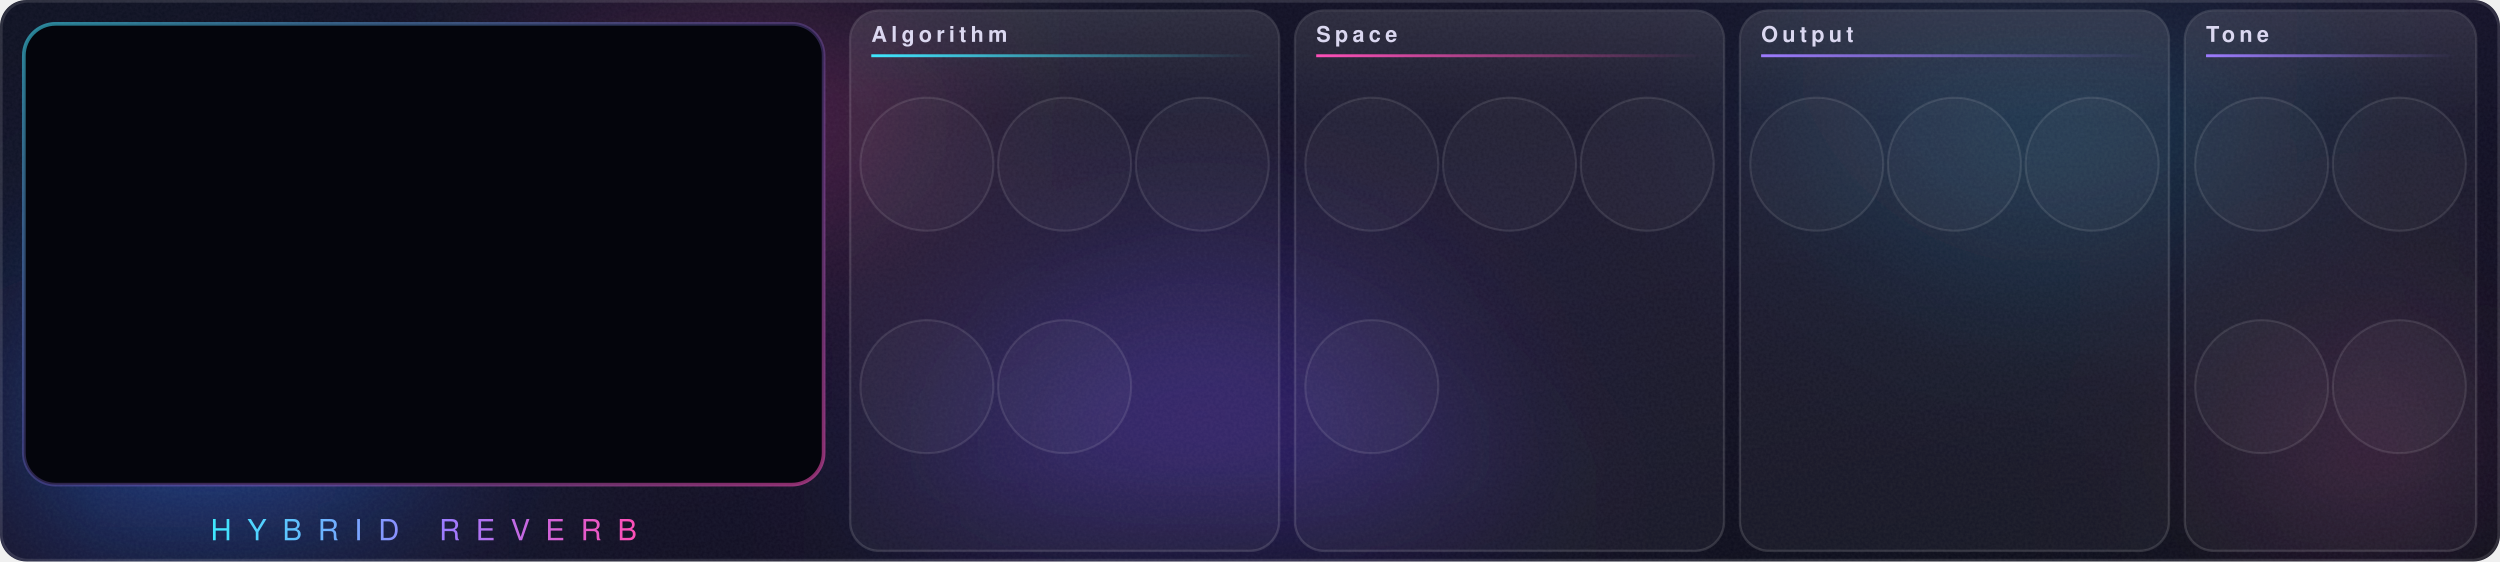
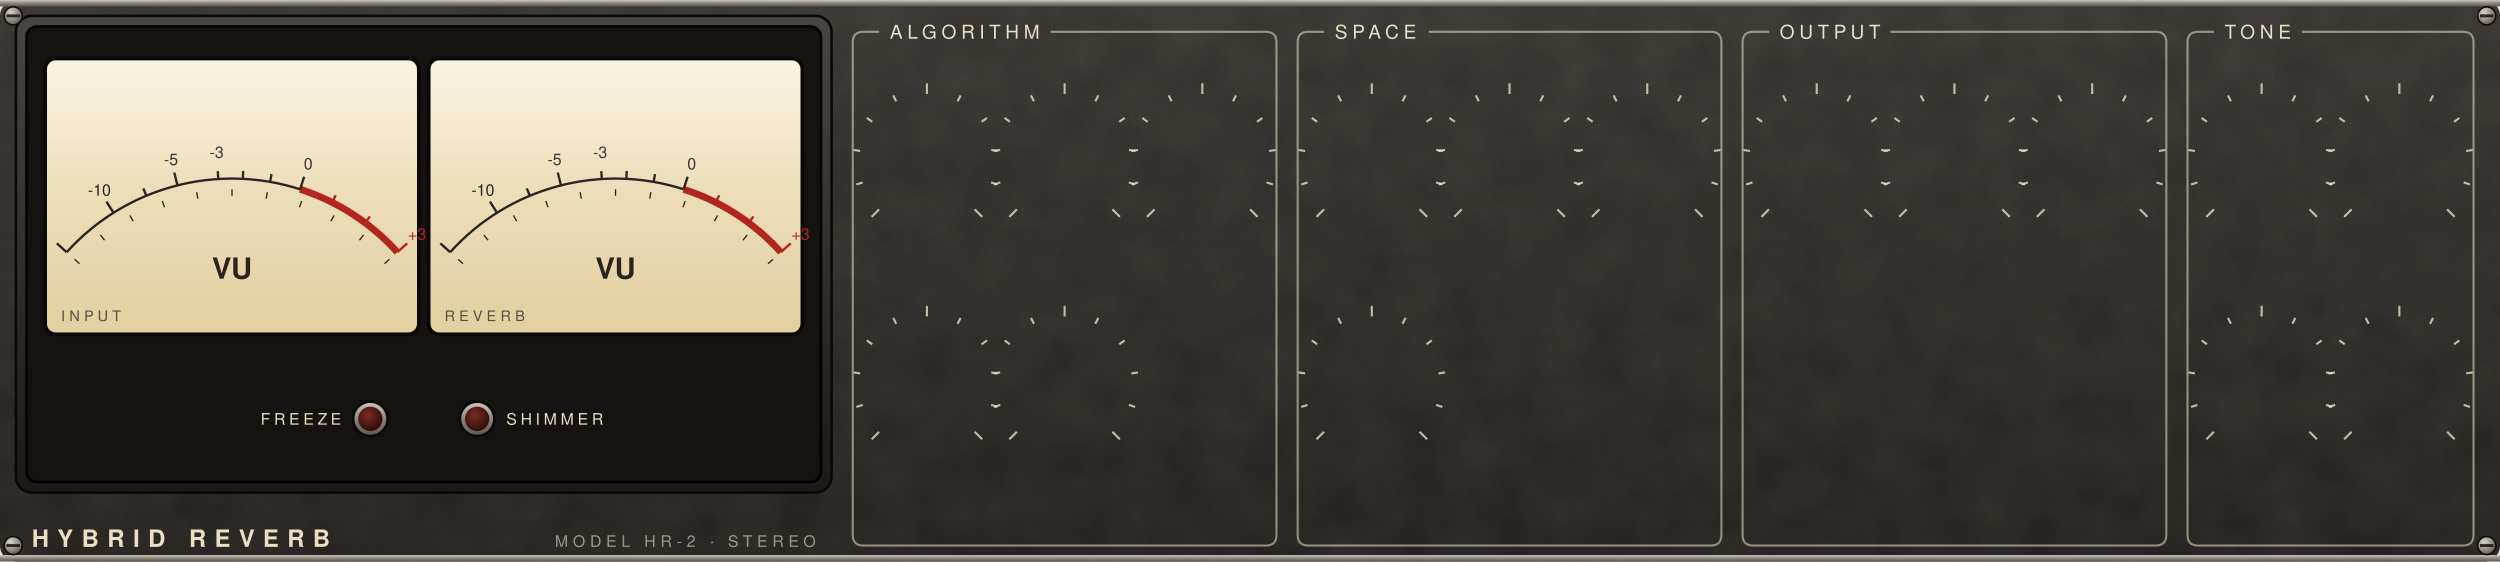
<svg xmlns="http://www.w3.org/2000/svg" width="1888" height="424" viewBox="0 0 944 212">
  <defs>
-     <linearGradient id="bg" x1="0" y1="0" x2="1" y2="1">
-       <stop offset="0" stop-color="#0d1022" />
-       <stop offset=".5" stop-color="#120f26" />
-       <stop offset="1" stop-color="#0a0c18" />
-     </linearGradient>
-     <filter id="blur" x="-50%" y="-50%" width="200%" height="200%">
-       <feGaussianBlur stdDeviation="38" />
+     <linearGradient id="enamel" x1="0" y1="0" x2="0" y2="1">
+       <stop offset="0" stop-color="#3a3632" />
+       <stop offset="1" stop-color="#25221f" />
+     </linearGradient>
+     <filter id="hammer" x="0" y="0" width="100%" height="100%">
+       <feTurbulence type="fractalNoise" baseFrequency=".055" numOctaves="3" seed="11" />
+       <feColorMatrix values="0 0 0 0 1  0 0 0 0 .95  0 0 0 0 .85  0 0 0 .07 0" />
    </filter>
-     <filter id="grain" x="0" y="0" width="100%" height="100%">
-       <feTurbulence type="fractalNoise" baseFrequency=".9" numOctaves="2" seed="3" />
-       <feColorMatrix values="0 0 0 0 1  0 0 0 0 1  0 0 0 0 1  0 0 0 .05 0" />
+     <filter id="fine" x="0" y="0" width="100%" height="100%">
+       <feTurbulence type="fractalNoise" baseFrequency="1.2" numOctaves="1" seed="4" />
+       <feColorMatrix values="0 0 0 0 0  0 0 0 0 0  0 0 0 0 0  0 0 0 .12 0" />
    </filter>
-     <linearGradient id="sheen" x1="0" y1="0" x2="0" y2="1">
-       <stop offset="0" stop-color="#ffffff" stop-opacity=".07" />
+     <linearGradient id="bridge" x1="0" y1="0" x2="0" y2="1">
+       <stop offset="0" stop-color="#4a4540" />
+       <stop offset="1" stop-color="#1c1917" />
+     </linearGradient>
+     <linearGradient id="face" x1="0" y1="0" x2="0" y2="1">
+       <stop offset="0" stop-color="#f6ecd2" />
+       <stop offset="1" stop-color="#e2cf9f" />
+     </linearGradient>
+     <linearGradient id="glass" x1="0" y1="0" x2="0" y2="1">
+       <stop offset="0" stop-color="#ffffff" stop-opacity=".35" />
      <stop offset="1" stop-color="#ffffff" stop-opacity="0" />
    </linearGradient>
-     <linearGradient id="cyanline" x1="0" y1="0" x2="1" y2="0">
-       <stop offset="0" stop-color="#3fe8ff" />
-       <stop offset="1" stop-color="#3fe8ff" stop-opacity="0" />
-     </linearGradient>
-     <linearGradient id="magline" x1="0" y1="0" x2="1" y2="0">
-       <stop offset="0" stop-color="#ff4fb8" />
-       <stop offset="1" stop-color="#ff4fb8" stop-opacity="0" />
-     </linearGradient>
-     <linearGradient id="mixline" x1="0" y1="0" x2="1" y2="0">
-       <stop offset="0" stop-color="#9d7bff" />
-       <stop offset="1" stop-color="#9d7bff" stop-opacity="0" />
-     </linearGradient>
-     <linearGradient id="logo" x1="0" y1="0" x2="1" y2="0">
-       <stop offset="0" stop-color="#3fe8ff" />
-       <stop offset=".55" stop-color="#9d7bff" />
-       <stop offset="1" stop-color="#ff4fb8" />
-     </linearGradient>
-     <linearGradient id="frame" x1="0" y1="0" x2="1" y2="1">
-       <stop offset="0" stop-color="#3fe8ff" stop-opacity=".55" />
-       <stop offset=".5" stop-color="#9d7bff" stop-opacity=".25" />
-       <stop offset="1" stop-color="#ff4fb8" stop-opacity=".55" />
-     </linearGradient>
-     <clipPath id="round">
-       <rect width="944" height="212" rx="10" />
-     </clipPath>
+     <radialGradient id="screw" cx=".35" cy=".3" r=".85">
+       <stop offset="0" stop-color="#d9d2c8" />
+       <stop offset=".6" stop-color="#8a8178" />
+       <stop offset="1" stop-color="#4a433d" />
+     </radialGradient>
+     <radialGradient id="jewel" cx=".4" cy=".35" r=".7">
+       <stop offset="0" stop-color="#7a2a22" />
+       <stop offset="1" stop-color="#2a0c09" />
+     </radialGradient>
+     <linearGradient id="trim" x1="0" y1="0" x2="0" y2="1">
+       <stop offset="0" stop-color="#cfc8be" />
+       <stop offset=".5" stop-color="#8d867d" />
+       <stop offset="1" stop-color="#5c5650" />
+     </linearGradient>
  </defs>
-   <g clip-path="url(#round)">
-     <rect width="944" height="212" fill="url(#bg)" />
-     <g filter="url(#blur)" opacity=".85">
-       <circle cx="71.2" cy="190.8" r="90" fill="#2a7bff" fill-opacity=".55" />
-       <circle cx="278.4" cy="10.6" r="80" fill="#ff3fa6" fill-opacity=".35" />
-       <circle cx="453.12" cy="212.0" r="110" fill="#6c3cff" fill-opacity=".40" />
-       <circle cx="774.08" cy="0.0" r="100" fill="#1fd6ff" fill-opacity=".22" />
-       <circle cx="915.68" cy="201.4" r="70" fill="#ff4fb8" fill-opacity=".28" />
-     </g>
-     <rect width="944" height="212" filter="url(#grain)" />
-   </g>
-   <rect x=".5" y=".5" width="943" height="211" rx="10" fill="none" stroke="#ffffff" stroke-opacity=".12" />
-   <rect x="9" y="9" width="302" height="174" rx="12" fill="#04050c" stroke="url(#frame)" stroke-width="1.4" />
-   <text x="160.0" y="204" text-anchor="middle" font-family="Avenir Next, Helvetica Neue, Helvetica, Arial" font-size="11" font-weight="300" letter-spacing="6" fill="url(#logo)">HYBRID REVERB</text>
-   <g>
-     <rect x="321" y="4" width="162" height="204" rx="11" fill="#ffffff" fill-opacity=".045" stroke="#ffffff" stroke-opacity=".13" stroke-width=".9" />
-     <rect x="321.5" y="4.5" width="161" height="40" rx="10.5" fill="url(#sheen)" />
-     <rect x="329" y="20.5" width="146" height="1.1" fill="url(#cyanline)" />
-     <text x="329" y="15.8" font-family="Avenir Next, Helvetica Neue, Helvetica, Arial" font-size="8.2" font-weight="600" letter-spacing="1.6" fill="#e9e6ff" fill-opacity=".92">Algorithm</text>
-   </g>
-   <g>
-     <rect x="489" y="4" width="162" height="204" rx="11" fill="#ffffff" fill-opacity=".045" stroke="#ffffff" stroke-opacity=".13" stroke-width=".9" />
-     <rect x="489.5" y="4.5" width="161" height="40" rx="10.5" fill="url(#sheen)" />
-     <rect x="497" y="20.5" width="146" height="1.1" fill="url(#magline)" />
-     <text x="497" y="15.8" font-family="Avenir Next, Helvetica Neue, Helvetica, Arial" font-size="8.2" font-weight="600" letter-spacing="1.6" fill="#e9e6ff" fill-opacity=".92">Space</text>
-   </g>
-   <g>
-     <rect x="657" y="4" width="162" height="204" rx="11" fill="#ffffff" fill-opacity=".045" stroke="#ffffff" stroke-opacity=".13" stroke-width=".9" />
-     <rect x="657.5" y="4.5" width="161" height="40" rx="10.5" fill="url(#sheen)" />
-     <rect x="665" y="20.5" width="146" height="1.1" fill="url(#mixline)" />
-     <text x="665" y="15.8" font-family="Avenir Next, Helvetica Neue, Helvetica, Arial" font-size="8.2" font-weight="600" letter-spacing="1.6" fill="#e9e6ff" fill-opacity=".92">Output</text>
-   </g>
-   <g>
-     <rect x="825" y="4" width="110" height="204" rx="11" fill="#ffffff" fill-opacity=".045" stroke="#ffffff" stroke-opacity=".13" stroke-width=".9" />
-     <rect x="825.5" y="4.5" width="109" height="40" rx="10.5" fill="url(#sheen)" />
-     <rect x="833" y="20.5" width="94" height="1.1" fill="url(#mixline)" />
-     <text x="833" y="15.8" font-family="Avenir Next, Helvetica Neue, Helvetica, Arial" font-size="8.2" font-weight="600" letter-spacing="1.6" fill="#e9e6ff" fill-opacity=".92">Tone</text>
-   </g>
-   <circle cx="350.0" cy="62.0" r="25.1" fill="#ffffff" fill-opacity=".035" stroke="#ffffff" stroke-opacity=".10" stroke-width=".8" />
-   <circle cx="402.0" cy="62.0" r="25.1" fill="#ffffff" fill-opacity=".035" stroke="#ffffff" stroke-opacity=".10" stroke-width=".8" />
-   <circle cx="454.0" cy="62.0" r="25.1" fill="#ffffff" fill-opacity=".035" stroke="#ffffff" stroke-opacity=".10" stroke-width=".8" />
-   <circle cx="350.0" cy="146.0" r="25.1" fill="#ffffff" fill-opacity=".035" stroke="#ffffff" stroke-opacity=".10" stroke-width=".8" />
-   <circle cx="402.0" cy="146.0" r="25.1" fill="#ffffff" fill-opacity=".035" stroke="#ffffff" stroke-opacity=".10" stroke-width=".8" />
-   <circle cx="518.0" cy="62.0" r="25.1" fill="#ffffff" fill-opacity=".035" stroke="#ffffff" stroke-opacity=".10" stroke-width=".8" />
-   <circle cx="570.0" cy="62.0" r="25.1" fill="#ffffff" fill-opacity=".035" stroke="#ffffff" stroke-opacity=".10" stroke-width=".8" />
-   <circle cx="622.0" cy="62.0" r="25.1" fill="#ffffff" fill-opacity=".035" stroke="#ffffff" stroke-opacity=".10" stroke-width=".8" />
-   <circle cx="518.0" cy="146.0" r="25.1" fill="#ffffff" fill-opacity=".035" stroke="#ffffff" stroke-opacity=".10" stroke-width=".8" />
-   <circle cx="686.0" cy="62.0" r="25.1" fill="#ffffff" fill-opacity=".035" stroke="#ffffff" stroke-opacity=".10" stroke-width=".8" />
-   <circle cx="738.0" cy="62.0" r="25.1" fill="#ffffff" fill-opacity=".035" stroke="#ffffff" stroke-opacity=".10" stroke-width=".8" />
-   <circle cx="790.0" cy="62.0" r="25.1" fill="#ffffff" fill-opacity=".035" stroke="#ffffff" stroke-opacity=".10" stroke-width=".8" />
-   <circle cx="854.0" cy="62.0" r="25.1" fill="#ffffff" fill-opacity=".035" stroke="#ffffff" stroke-opacity=".10" stroke-width=".8" />
-   <circle cx="906.0" cy="62.0" r="25.1" fill="#ffffff" fill-opacity=".035" stroke="#ffffff" stroke-opacity=".10" stroke-width=".8" />
-   <circle cx="854.0" cy="146.0" r="25.1" fill="#ffffff" fill-opacity=".035" stroke="#ffffff" stroke-opacity=".10" stroke-width=".8" />
-   <circle cx="906.0" cy="146.0" r="25.1" fill="#ffffff" fill-opacity=".035" stroke="#ffffff" stroke-opacity=".10" stroke-width=".8" />
+   <rect width="944" height="212" rx="6" fill="url(#enamel)" />
+   <rect width="944" height="212" rx="6" filter="url(#hammer)" />
+   <rect width="944" height="212" rx="6" filter="url(#fine)" />
+   <rect x="0" y="0" width="944" height="2.4" fill="url(#trim)" />
+   <rect x="0" y="209.6" width="944" height="2.4" fill="url(#trim)" />
+   <rect x="6" y="6" width="308" height="180" rx="6" fill="url(#bridge)" stroke="#0b0908" />
+   <rect x="10" y="10" width="300" height="172" rx="4" fill="#15120f" stroke="#000" />
+   <rect x="17.04" y="22.08" width="141.12" height="104.16" rx="4" fill="url(#face)" stroke="#0b0908" stroke-width="1.4" />
+   <path d="M25.18 95.23 A84.00 84.00 0 0 1 113.32 71.47" fill="none" stroke="#2a2420" stroke-width="0.9" />
+   <path d="M113.32 71.47 A84.00 84.00 0 0 1 150.02 95.23" fill="none" stroke="#b3261e" stroke-width="2.6" />
+   <line x1="25.18" y1="95.23" x2="21.46" y2="91.89" stroke="#2a2420" stroke-width=".9" />
+   <line x1="42.86" y1="80.35" x2="40.19" y2="76.12" stroke="#2a2420" stroke-width=".9" />
+   <text x="37.53" y="73.88" text-anchor="middle" font-family="Futura, Avenir Next, Helvetica" font-size="6" fill="#2a2420">-10</text>
+   <line x1="55.26" y1="73.91" x2="54.11" y2="71.15" stroke="#2a2420" stroke-width=".9" />
+   <line x1="67.02" y1="70.00" x2="65.79" y2="65.15" stroke="#2a2420" stroke-width=".9" />
+   <text x="64.57" y="62.31" text-anchor="middle" font-family="Futura, Avenir Next, Helvetica" font-size="6" fill="#2a2420">-5</text>
+   <line x1="82.42" y1="67.60" x2="82.24" y2="64.61" stroke="#2a2420" stroke-width=".9" />
+   <text x="81.81" y="59.62" text-anchor="middle" font-family="Futura, Avenir Next, Helvetica" font-size="6" fill="#2a2420">-3</text>
+   <line x1="91.68" y1="67.54" x2="91.83" y2="64.54" stroke="#2a2420" stroke-width=".9" />
+   <line x1="102.00" y1="68.68" x2="102.52" y2="65.73" stroke="#2a2420" stroke-width=".9" />
+   <line x1="113.32" y1="71.47" x2="114.85" y2="66.71" stroke="#2a2420" stroke-width=".9" />
+   <text x="116.38" y="63.95" text-anchor="middle" font-family="Futura, Avenir Next, Helvetica" font-size="6" fill="#2a2420">0</text>
+   <line x1="125.41" y1="76.43" x2="126.76" y2="73.75" stroke="#b3261e" stroke-width=".9" />
+   <line x1="137.88" y1="84.15" x2="139.67" y2="81.74" stroke="#b3261e" stroke-width=".9" />
+   <line x1="150.02" y1="95.23" x2="153.74" y2="91.89" stroke="#b3261e" stroke-width=".9" />
+   <text x="157.46" y="90.54" text-anchor="middle" font-family="Futura, Avenir Next, Helvetica" font-size="6" fill="#b3261e">+3</text>
+   <line x1="28.15" y1="97.91" x2="30.01" y2="99.58" stroke="#2a2420" stroke-width=".5" />
+   <line x1="37.91" y1="88.74" x2="39.46" y2="90.70" stroke="#2a2420" stroke-width=".5" />
+   <line x1="49.06" y1="81.34" x2="50.26" y2="83.53" stroke="#2a2420" stroke-width=".5" />
+   <line x1="61.29" y1="75.89" x2="62.11" y2="78.25" stroke="#2a2420" stroke-width=".5" />
+   <line x1="74.26" y1="72.56" x2="74.68" y2="75.03" stroke="#2a2420" stroke-width=".5" />
+   <line x1="87.60" y1="71.44" x2="87.60" y2="73.94" stroke="#2a2420" stroke-width=".5" />
+   <line x1="100.94" y1="72.56" x2="100.52" y2="75.03" stroke="#2a2420" stroke-width=".5" />
+   <line x1="113.91" y1="75.89" x2="113.09" y2="78.25" stroke="#2a2420" stroke-width=".5" />
+   <line x1="126.14" y1="81.34" x2="124.94" y2="83.53" stroke="#2a2420" stroke-width=".5" />
+   <line x1="137.29" y1="88.74" x2="135.74" y2="90.70" stroke="#2a2420" stroke-width=".5" />
+   <line x1="147.05" y1="97.91" x2="145.19" y2="99.58" stroke="#2a2420" stroke-width=".5" />
+   <text x="87.60" y="105.24" text-anchor="middle" font-family="Futura, Avenir Next, Helvetica" font-size="11" font-weight="bold" fill="#2a2420">VU</text>
+   <text x="23.04" y="121.24" font-family="Futura, Avenir Next, Helvetica" font-size="5.5" letter-spacing="1.6" fill="#2a2420" fill-opacity=".75">INPUT</text>
+   <rect x="18.04" y="23.08" width="139.12" height="46.872" rx="3" fill="url(#glass)" />
+   <rect x="161.856" y="22.08" width="141.12" height="104.16" rx="4" fill="url(#face)" stroke="#0b0908" stroke-width="1.4" />
+   <path d="M169.99 95.23 A84.00 84.00 0 0 1 258.13 71.47" fill="none" stroke="#2a2420" stroke-width="0.9" />
+   <path d="M258.13 71.47 A84.00 84.00 0 0 1 294.84 95.23" fill="none" stroke="#b3261e" stroke-width="2.6" />
+   <line x1="169.99" y1="95.23" x2="166.28" y2="91.89" stroke="#2a2420" stroke-width=".9" />
+   <line x1="187.67" y1="80.35" x2="185.01" y2="76.12" stroke="#2a2420" stroke-width=".9" />
+   <text x="182.35" y="73.88" text-anchor="middle" font-family="Futura, Avenir Next, Helvetica" font-size="6" fill="#2a2420">-10</text>
+   <line x1="200.08" y1="73.91" x2="198.92" y2="71.15" stroke="#2a2420" stroke-width=".9" />
+   <line x1="211.83" y1="70.00" x2="210.61" y2="65.15" stroke="#2a2420" stroke-width=".9" />
+   <text x="209.38" y="62.31" text-anchor="middle" font-family="Futura, Avenir Next, Helvetica" font-size="6" fill="#2a2420">-5</text>
+   <line x1="227.24" y1="67.60" x2="227.05" y2="64.61" stroke="#2a2420" stroke-width=".9" />
+   <text x="226.62" y="59.62" text-anchor="middle" font-family="Futura, Avenir Next, Helvetica" font-size="6" fill="#2a2420">-3</text>
+   <line x1="236.50" y1="67.54" x2="236.64" y2="64.54" stroke="#2a2420" stroke-width=".9" />
+   <line x1="246.82" y1="68.68" x2="247.33" y2="65.73" stroke="#2a2420" stroke-width=".9" />
+   <line x1="258.13" y1="71.47" x2="259.66" y2="66.71" stroke="#2a2420" stroke-width=".9" />
+   <text x="261.19" y="63.95" text-anchor="middle" font-family="Futura, Avenir Next, Helvetica" font-size="6" fill="#2a2420">0</text>
+   <line x1="270.23" y1="76.43" x2="271.58" y2="73.75" stroke="#b3261e" stroke-width=".9" />
+   <line x1="282.69" y1="84.15" x2="284.49" y2="81.74" stroke="#b3261e" stroke-width=".9" />
+   <line x1="294.84" y1="95.23" x2="298.56" y2="91.89" stroke="#b3261e" stroke-width=".9" />
+   <text x="302.27" y="90.54" text-anchor="middle" font-family="Futura, Avenir Next, Helvetica" font-size="6" fill="#b3261e">+3</text>
+   <line x1="172.96" y1="97.91" x2="174.82" y2="99.58" stroke="#2a2420" stroke-width=".5" />
+   <line x1="182.72" y1="88.74" x2="184.28" y2="90.70" stroke="#2a2420" stroke-width=".5" />
+   <line x1="193.88" y1="81.34" x2="195.08" y2="83.53" stroke="#2a2420" stroke-width=".5" />
+   <line x1="206.11" y1="75.89" x2="206.93" y2="78.25" stroke="#2a2420" stroke-width=".5" />
+   <line x1="219.07" y1="72.56" x2="219.49" y2="75.03" stroke="#2a2420" stroke-width=".5" />
+   <line x1="232.42" y1="71.44" x2="232.42" y2="73.94" stroke="#2a2420" stroke-width=".5" />
+   <line x1="245.76" y1="72.56" x2="245.34" y2="75.03" stroke="#2a2420" stroke-width=".5" />
+   <line x1="258.73" y1="75.89" x2="257.90" y2="78.25" stroke="#2a2420" stroke-width=".5" />
+   <line x1="270.96" y1="81.34" x2="269.75" y2="83.53" stroke="#2a2420" stroke-width=".5" />
+   <line x1="282.11" y1="88.74" x2="280.55" y2="90.70" stroke="#2a2420" stroke-width=".5" />
+   <line x1="291.87" y1="97.91" x2="290.01" y2="99.58" stroke="#2a2420" stroke-width=".5" />
+   <text x="232.42" y="105.24" text-anchor="middle" font-family="Futura, Avenir Next, Helvetica" font-size="11" font-weight="bold" fill="#2a2420">VU</text>
+   <text x="167.856" y="121.24" font-family="Futura, Avenir Next, Helvetica" font-size="5.5" letter-spacing="1.6" fill="#2a2420" fill-opacity=".75">REVERB</text>
+   <rect x="162.856" y="23.08" width="139.12" height="46.872" rx="3" fill="url(#glass)" />
+   <circle cx="139.84" cy="158.16" r="6.5" fill="url(#trim)" stroke="#0b0908" />
+   <circle cx="139.84" cy="158.16" r="4.6" fill="url(#jewel)" />
+   <text x="128.84" y="160.36" text-anchor="end" font-family="Futura, Avenir Next, Helvetica" font-size="6" letter-spacing="1.4" fill="#eadfc4">FREEZE</text>
+   <circle cx="180.16" cy="158.16" r="6.5" fill="url(#trim)" stroke="#0b0908" />
+   <circle cx="180.16" cy="158.16" r="4.6" fill="url(#jewel)" />
+   <text x="191.16" y="160.36" text-anchor="start" font-family="Futura, Avenir Next, Helvetica" font-size="6" letter-spacing="1.4" fill="#eadfc4">SHIMMER</text>
+   <text x="12" y="206.5" font-family="Futura, Avenir Next, Helvetica" font-size="9" font-weight="bold" letter-spacing="3.2" fill="#eadfc4">HYBRID REVERB</text>
+   <text x="308" y="206.5" text-anchor="end" font-family="Futura, Avenir Next, Helvetica" font-size="6" letter-spacing="1.8" fill="#eadfc4" fill-opacity=".6">MODEL HR-2 · STEREO</text>
+   <path d="M332 12 L326 12 Q322 12 322 16 L322 202 Q322 206 326 206 L478 206 Q482 206 482 202 L482 16 Q482 12 478 12 L396.7 12" fill="none" stroke="#eadfc4" stroke-opacity=".55" stroke-width=".8" />
+   <text x="336" y="14.6" font-family="Futura, Avenir Next, Helvetica" font-size="7.2" letter-spacing="1.8" fill="#eadfc4">ALGORITHM</text>
+   <path d="M500 12 L494 12 Q490 12 490 16 L490 202 Q490 206 494 206 L646 206 Q650 206 650 202 L650 16 Q650 12 646 12 L539.5 12" fill="none" stroke="#eadfc4" stroke-opacity=".55" stroke-width=".8" />
+   <text x="504" y="14.6" font-family="Futura, Avenir Next, Helvetica" font-size="7.2" letter-spacing="1.8" fill="#eadfc4">SPACE</text>
+   <path d="M668 12 L662 12 Q658 12 658 16 L658 202 Q658 206 662 206 L814 206 Q818 206 818 202 L818 16 Q818 12 814 12 L713.8 12" fill="none" stroke="#eadfc4" stroke-opacity=".55" stroke-width=".8" />
+   <text x="672" y="14.6" font-family="Futura, Avenir Next, Helvetica" font-size="7.2" letter-spacing="1.8" fill="#eadfc4">OUTPUT</text>
+   <path d="M836 12 L830 12 Q826 12 826 16 L826 202 Q826 206 830 206 L930 206 Q934 206 934 202 L934 16 Q934 12 930 12 L869.2 12" fill="none" stroke="#eadfc4" stroke-opacity=".55" stroke-width=".8" />
+   <text x="840" y="14.6" font-family="Futura, Avenir Next, Helvetica" font-size="7.2" letter-spacing="1.8" fill="#eadfc4">TONE</text>
+   <line x1="331.95" y1="79.05" x2="329.13" y2="81.87" stroke="#eadfc4" stroke-opacity=".8" stroke-width=".8" />
+   <line x1="325.73" y1="68.89" x2="323.35" y2="69.66" stroke="#eadfc4" stroke-opacity=".8" stroke-width=".8" />
+   <line x1="324.79" y1="57.01" x2="322.32" y2="56.62" stroke="#eadfc4" stroke-opacity=".8" stroke-width=".8" />
+   <line x1="329.35" y1="46.00" x2="327.33" y2="44.53" stroke="#eadfc4" stroke-opacity=".8" stroke-width=".8" />
+   <line x1="338.41" y1="38.26" x2="337.28" y2="36.03" stroke="#eadfc4" stroke-opacity=".8" stroke-width=".8" />
+   <line x1="350.00" y1="35.48" x2="350.00" y2="31.48" stroke="#eadfc4" stroke-opacity=".8" stroke-width=".8" />
+   <line x1="361.59" y1="38.26" x2="362.72" y2="36.03" stroke="#eadfc4" stroke-opacity=".8" stroke-width=".8" />
+   <line x1="370.65" y1="46.00" x2="372.67" y2="44.53" stroke="#eadfc4" stroke-opacity=".8" stroke-width=".8" />
+   <line x1="375.21" y1="57.01" x2="377.68" y2="56.62" stroke="#eadfc4" stroke-opacity=".8" stroke-width=".8" />
+   <line x1="374.27" y1="68.89" x2="376.65" y2="69.66" stroke="#eadfc4" stroke-opacity=".8" stroke-width=".8" />
+   <line x1="368.05" y1="79.05" x2="370.87" y2="81.87" stroke="#eadfc4" stroke-opacity=".8" stroke-width=".8" />
+   <line x1="383.95" y1="79.05" x2="381.13" y2="81.87" stroke="#eadfc4" stroke-opacity=".8" stroke-width=".8" />
+   <line x1="377.73" y1="68.89" x2="375.35" y2="69.66" stroke="#eadfc4" stroke-opacity=".8" stroke-width=".8" />
+   <line x1="376.79" y1="57.01" x2="374.32" y2="56.62" stroke="#eadfc4" stroke-opacity=".8" stroke-width=".8" />
+   <line x1="381.35" y1="46.00" x2="379.33" y2="44.53" stroke="#eadfc4" stroke-opacity=".8" stroke-width=".8" />
+   <line x1="390.41" y1="38.26" x2="389.28" y2="36.03" stroke="#eadfc4" stroke-opacity=".8" stroke-width=".8" />
+   <line x1="402.00" y1="35.48" x2="402.00" y2="31.48" stroke="#eadfc4" stroke-opacity=".8" stroke-width=".8" />
+   <line x1="413.59" y1="38.26" x2="414.72" y2="36.03" stroke="#eadfc4" stroke-opacity=".8" stroke-width=".8" />
+   <line x1="422.65" y1="46.00" x2="424.67" y2="44.53" stroke="#eadfc4" stroke-opacity=".8" stroke-width=".8" />
+   <line x1="427.21" y1="57.01" x2="429.68" y2="56.62" stroke="#eadfc4" stroke-opacity=".8" stroke-width=".8" />
+   <line x1="426.27" y1="68.89" x2="428.65" y2="69.66" stroke="#eadfc4" stroke-opacity=".8" stroke-width=".8" />
+   <line x1="420.05" y1="79.05" x2="422.87" y2="81.87" stroke="#eadfc4" stroke-opacity=".8" stroke-width=".8" />
+   <line x1="435.95" y1="79.05" x2="433.13" y2="81.87" stroke="#eadfc4" stroke-opacity=".8" stroke-width=".8" />
+   <line x1="429.73" y1="68.89" x2="427.35" y2="69.66" stroke="#eadfc4" stroke-opacity=".8" stroke-width=".8" />
+   <line x1="428.79" y1="57.01" x2="426.32" y2="56.62" stroke="#eadfc4" stroke-opacity=".8" stroke-width=".8" />
+   <line x1="433.35" y1="46.00" x2="431.33" y2="44.53" stroke="#eadfc4" stroke-opacity=".8" stroke-width=".8" />
+   <line x1="442.41" y1="38.26" x2="441.28" y2="36.03" stroke="#eadfc4" stroke-opacity=".8" stroke-width=".8" />
+   <line x1="454.00" y1="35.48" x2="454.00" y2="31.48" stroke="#eadfc4" stroke-opacity=".8" stroke-width=".8" />
+   <line x1="465.59" y1="38.26" x2="466.72" y2="36.03" stroke="#eadfc4" stroke-opacity=".8" stroke-width=".8" />
+   <line x1="474.65" y1="46.00" x2="476.67" y2="44.53" stroke="#eadfc4" stroke-opacity=".8" stroke-width=".8" />
+   <line x1="479.21" y1="57.01" x2="481.68" y2="56.62" stroke="#eadfc4" stroke-opacity=".8" stroke-width=".8" />
+   <line x1="478.27" y1="68.89" x2="480.65" y2="69.66" stroke="#eadfc4" stroke-opacity=".8" stroke-width=".8" />
+   <line x1="472.05" y1="79.05" x2="474.87" y2="81.87" stroke="#eadfc4" stroke-opacity=".8" stroke-width=".8" />
+   <line x1="331.95" y1="163.05" x2="329.13" y2="165.87" stroke="#eadfc4" stroke-opacity=".8" stroke-width=".8" />
+   <line x1="325.73" y1="152.89" x2="323.35" y2="153.66" stroke="#eadfc4" stroke-opacity=".8" stroke-width=".8" />
+   <line x1="324.79" y1="141.01" x2="322.32" y2="140.62" stroke="#eadfc4" stroke-opacity=".8" stroke-width=".8" />
+   <line x1="329.35" y1="130.00" x2="327.33" y2="128.53" stroke="#eadfc4" stroke-opacity=".8" stroke-width=".8" />
+   <line x1="338.41" y1="122.26" x2="337.28" y2="120.03" stroke="#eadfc4" stroke-opacity=".8" stroke-width=".8" />
+   <line x1="350.00" y1="119.48" x2="350.00" y2="115.48" stroke="#eadfc4" stroke-opacity=".8" stroke-width=".8" />
+   <line x1="361.59" y1="122.26" x2="362.72" y2="120.03" stroke="#eadfc4" stroke-opacity=".8" stroke-width=".8" />
+   <line x1="370.65" y1="130.00" x2="372.67" y2="128.53" stroke="#eadfc4" stroke-opacity=".8" stroke-width=".8" />
+   <line x1="375.21" y1="141.01" x2="377.68" y2="140.62" stroke="#eadfc4" stroke-opacity=".8" stroke-width=".8" />
+   <line x1="374.27" y1="152.89" x2="376.65" y2="153.66" stroke="#eadfc4" stroke-opacity=".8" stroke-width=".8" />
+   <line x1="368.05" y1="163.05" x2="370.87" y2="165.87" stroke="#eadfc4" stroke-opacity=".8" stroke-width=".8" />
+   <line x1="383.95" y1="163.05" x2="381.13" y2="165.87" stroke="#eadfc4" stroke-opacity=".8" stroke-width=".8" />
+   <line x1="377.73" y1="152.89" x2="375.35" y2="153.66" stroke="#eadfc4" stroke-opacity=".8" stroke-width=".8" />
+   <line x1="376.79" y1="141.01" x2="374.32" y2="140.62" stroke="#eadfc4" stroke-opacity=".8" stroke-width=".8" />
+   <line x1="381.35" y1="130.00" x2="379.33" y2="128.53" stroke="#eadfc4" stroke-opacity=".8" stroke-width=".8" />
+   <line x1="390.41" y1="122.26" x2="389.28" y2="120.03" stroke="#eadfc4" stroke-opacity=".8" stroke-width=".8" />
+   <line x1="402.00" y1="119.48" x2="402.00" y2="115.48" stroke="#eadfc4" stroke-opacity=".8" stroke-width=".8" />
+   <line x1="413.59" y1="122.26" x2="414.72" y2="120.03" stroke="#eadfc4" stroke-opacity=".8" stroke-width=".8" />
+   <line x1="422.65" y1="130.00" x2="424.67" y2="128.53" stroke="#eadfc4" stroke-opacity=".8" stroke-width=".8" />
+   <line x1="427.21" y1="141.01" x2="429.68" y2="140.62" stroke="#eadfc4" stroke-opacity=".8" stroke-width=".8" />
+   <line x1="426.27" y1="152.89" x2="428.65" y2="153.66" stroke="#eadfc4" stroke-opacity=".8" stroke-width=".8" />
+   <line x1="420.05" y1="163.05" x2="422.87" y2="165.87" stroke="#eadfc4" stroke-opacity=".8" stroke-width=".8" />
+   <line x1="499.95" y1="79.05" x2="497.13" y2="81.87" stroke="#eadfc4" stroke-opacity=".8" stroke-width=".8" />
+   <line x1="493.73" y1="68.89" x2="491.35" y2="69.66" stroke="#eadfc4" stroke-opacity=".8" stroke-width=".8" />
+   <line x1="492.79" y1="57.01" x2="490.32" y2="56.62" stroke="#eadfc4" stroke-opacity=".8" stroke-width=".8" />
+   <line x1="497.35" y1="46.00" x2="495.33" y2="44.53" stroke="#eadfc4" stroke-opacity=".8" stroke-width=".8" />
+   <line x1="506.41" y1="38.26" x2="505.28" y2="36.03" stroke="#eadfc4" stroke-opacity=".8" stroke-width=".8" />
+   <line x1="518.00" y1="35.48" x2="518.00" y2="31.48" stroke="#eadfc4" stroke-opacity=".8" stroke-width=".8" />
+   <line x1="529.59" y1="38.26" x2="530.72" y2="36.03" stroke="#eadfc4" stroke-opacity=".8" stroke-width=".8" />
+   <line x1="538.65" y1="46.00" x2="540.67" y2="44.53" stroke="#eadfc4" stroke-opacity=".8" stroke-width=".8" />
+   <line x1="543.21" y1="57.01" x2="545.68" y2="56.62" stroke="#eadfc4" stroke-opacity=".8" stroke-width=".8" />
+   <line x1="542.27" y1="68.89" x2="544.65" y2="69.66" stroke="#eadfc4" stroke-opacity=".8" stroke-width=".8" />
+   <line x1="536.05" y1="79.05" x2="538.87" y2="81.87" stroke="#eadfc4" stroke-opacity=".8" stroke-width=".8" />
+   <line x1="551.95" y1="79.05" x2="549.13" y2="81.87" stroke="#eadfc4" stroke-opacity=".8" stroke-width=".8" />
+   <line x1="545.73" y1="68.89" x2="543.35" y2="69.66" stroke="#eadfc4" stroke-opacity=".8" stroke-width=".8" />
+   <line x1="544.79" y1="57.01" x2="542.32" y2="56.62" stroke="#eadfc4" stroke-opacity=".8" stroke-width=".8" />
+   <line x1="549.35" y1="46.00" x2="547.33" y2="44.53" stroke="#eadfc4" stroke-opacity=".8" stroke-width=".8" />
+   <line x1="558.41" y1="38.26" x2="557.28" y2="36.03" stroke="#eadfc4" stroke-opacity=".8" stroke-width=".8" />
+   <line x1="570.00" y1="35.48" x2="570.00" y2="31.48" stroke="#eadfc4" stroke-opacity=".8" stroke-width=".8" />
+   <line x1="581.59" y1="38.26" x2="582.72" y2="36.03" stroke="#eadfc4" stroke-opacity=".8" stroke-width=".8" />
+   <line x1="590.65" y1="46.00" x2="592.67" y2="44.53" stroke="#eadfc4" stroke-opacity=".8" stroke-width=".8" />
+   <line x1="595.21" y1="57.01" x2="597.68" y2="56.62" stroke="#eadfc4" stroke-opacity=".8" stroke-width=".8" />
+   <line x1="594.27" y1="68.89" x2="596.65" y2="69.66" stroke="#eadfc4" stroke-opacity=".8" stroke-width=".8" />
+   <line x1="588.05" y1="79.05" x2="590.87" y2="81.87" stroke="#eadfc4" stroke-opacity=".8" stroke-width=".8" />
+   <line x1="603.95" y1="79.05" x2="601.13" y2="81.87" stroke="#eadfc4" stroke-opacity=".8" stroke-width=".8" />
+   <line x1="597.73" y1="68.89" x2="595.35" y2="69.66" stroke="#eadfc4" stroke-opacity=".8" stroke-width=".8" />
+   <line x1="596.79" y1="57.01" x2="594.32" y2="56.62" stroke="#eadfc4" stroke-opacity=".8" stroke-width=".8" />
+   <line x1="601.35" y1="46.00" x2="599.33" y2="44.53" stroke="#eadfc4" stroke-opacity=".8" stroke-width=".8" />
+   <line x1="610.41" y1="38.26" x2="609.28" y2="36.03" stroke="#eadfc4" stroke-opacity=".8" stroke-width=".8" />
+   <line x1="622.00" y1="35.48" x2="622.00" y2="31.48" stroke="#eadfc4" stroke-opacity=".8" stroke-width=".8" />
+   <line x1="633.59" y1="38.26" x2="634.72" y2="36.03" stroke="#eadfc4" stroke-opacity=".8" stroke-width=".8" />
+   <line x1="642.65" y1="46.00" x2="644.67" y2="44.53" stroke="#eadfc4" stroke-opacity=".8" stroke-width=".8" />
+   <line x1="647.21" y1="57.01" x2="649.68" y2="56.62" stroke="#eadfc4" stroke-opacity=".8" stroke-width=".8" />
+   <line x1="646.27" y1="68.89" x2="648.65" y2="69.66" stroke="#eadfc4" stroke-opacity=".8" stroke-width=".8" />
+   <line x1="640.05" y1="79.05" x2="642.87" y2="81.87" stroke="#eadfc4" stroke-opacity=".8" stroke-width=".8" />
+   <line x1="499.95" y1="163.05" x2="497.13" y2="165.87" stroke="#eadfc4" stroke-opacity=".8" stroke-width=".8" />
+   <line x1="493.73" y1="152.89" x2="491.35" y2="153.66" stroke="#eadfc4" stroke-opacity=".8" stroke-width=".8" />
+   <line x1="492.79" y1="141.01" x2="490.32" y2="140.62" stroke="#eadfc4" stroke-opacity=".8" stroke-width=".8" />
+   <line x1="497.35" y1="130.00" x2="495.33" y2="128.53" stroke="#eadfc4" stroke-opacity=".8" stroke-width=".8" />
+   <line x1="506.41" y1="122.26" x2="505.28" y2="120.03" stroke="#eadfc4" stroke-opacity=".8" stroke-width=".8" />
+   <line x1="518.00" y1="119.48" x2="518.00" y2="115.48" stroke="#eadfc4" stroke-opacity=".8" stroke-width=".8" />
+   <line x1="529.59" y1="122.26" x2="530.72" y2="120.03" stroke="#eadfc4" stroke-opacity=".8" stroke-width=".8" />
+   <line x1="538.65" y1="130.00" x2="540.67" y2="128.53" stroke="#eadfc4" stroke-opacity=".8" stroke-width=".8" />
+   <line x1="543.21" y1="141.01" x2="545.68" y2="140.62" stroke="#eadfc4" stroke-opacity=".8" stroke-width=".8" />
+   <line x1="542.27" y1="152.89" x2="544.65" y2="153.66" stroke="#eadfc4" stroke-opacity=".8" stroke-width=".8" />
+   <line x1="536.05" y1="163.05" x2="538.87" y2="165.87" stroke="#eadfc4" stroke-opacity=".8" stroke-width=".8" />
+   <line x1="667.95" y1="79.05" x2="665.13" y2="81.87" stroke="#eadfc4" stroke-opacity=".8" stroke-width=".8" />
+   <line x1="661.73" y1="68.89" x2="659.35" y2="69.66" stroke="#eadfc4" stroke-opacity=".8" stroke-width=".8" />
+   <line x1="660.79" y1="57.01" x2="658.32" y2="56.62" stroke="#eadfc4" stroke-opacity=".8" stroke-width=".8" />
+   <line x1="665.35" y1="46.00" x2="663.33" y2="44.53" stroke="#eadfc4" stroke-opacity=".8" stroke-width=".8" />
+   <line x1="674.41" y1="38.26" x2="673.28" y2="36.03" stroke="#eadfc4" stroke-opacity=".8" stroke-width=".8" />
+   <line x1="686.00" y1="35.48" x2="686.00" y2="31.48" stroke="#eadfc4" stroke-opacity=".8" stroke-width=".8" />
+   <line x1="697.59" y1="38.26" x2="698.72" y2="36.03" stroke="#eadfc4" stroke-opacity=".8" stroke-width=".8" />
+   <line x1="706.65" y1="46.00" x2="708.67" y2="44.53" stroke="#eadfc4" stroke-opacity=".8" stroke-width=".8" />
+   <line x1="711.21" y1="57.01" x2="713.68" y2="56.62" stroke="#eadfc4" stroke-opacity=".8" stroke-width=".8" />
+   <line x1="710.27" y1="68.89" x2="712.65" y2="69.66" stroke="#eadfc4" stroke-opacity=".8" stroke-width=".8" />
+   <line x1="704.05" y1="79.05" x2="706.87" y2="81.87" stroke="#eadfc4" stroke-opacity=".8" stroke-width=".8" />
+   <line x1="719.95" y1="79.05" x2="717.13" y2="81.87" stroke="#eadfc4" stroke-opacity=".8" stroke-width=".8" />
+   <line x1="713.73" y1="68.89" x2="711.35" y2="69.66" stroke="#eadfc4" stroke-opacity=".8" stroke-width=".8" />
+   <line x1="712.79" y1="57.01" x2="710.32" y2="56.62" stroke="#eadfc4" stroke-opacity=".8" stroke-width=".8" />
+   <line x1="717.35" y1="46.00" x2="715.33" y2="44.53" stroke="#eadfc4" stroke-opacity=".8" stroke-width=".8" />
+   <line x1="726.41" y1="38.26" x2="725.28" y2="36.03" stroke="#eadfc4" stroke-opacity=".8" stroke-width=".8" />
+   <line x1="738.00" y1="35.48" x2="738.00" y2="31.48" stroke="#eadfc4" stroke-opacity=".8" stroke-width=".8" />
+   <line x1="749.59" y1="38.26" x2="750.72" y2="36.03" stroke="#eadfc4" stroke-opacity=".8" stroke-width=".8" />
+   <line x1="758.65" y1="46.00" x2="760.67" y2="44.53" stroke="#eadfc4" stroke-opacity=".8" stroke-width=".8" />
+   <line x1="763.21" y1="57.01" x2="765.68" y2="56.62" stroke="#eadfc4" stroke-opacity=".8" stroke-width=".8" />
+   <line x1="762.27" y1="68.89" x2="764.65" y2="69.66" stroke="#eadfc4" stroke-opacity=".8" stroke-width=".8" />
+   <line x1="756.05" y1="79.05" x2="758.87" y2="81.87" stroke="#eadfc4" stroke-opacity=".8" stroke-width=".8" />
+   <line x1="771.95" y1="79.05" x2="769.13" y2="81.87" stroke="#eadfc4" stroke-opacity=".8" stroke-width=".8" />
+   <line x1="765.73" y1="68.89" x2="763.35" y2="69.66" stroke="#eadfc4" stroke-opacity=".8" stroke-width=".8" />
+   <line x1="764.79" y1="57.01" x2="762.32" y2="56.62" stroke="#eadfc4" stroke-opacity=".8" stroke-width=".8" />
+   <line x1="769.35" y1="46.00" x2="767.33" y2="44.53" stroke="#eadfc4" stroke-opacity=".8" stroke-width=".8" />
+   <line x1="778.41" y1="38.26" x2="777.28" y2="36.03" stroke="#eadfc4" stroke-opacity=".8" stroke-width=".8" />
+   <line x1="790.00" y1="35.48" x2="790.00" y2="31.48" stroke="#eadfc4" stroke-opacity=".8" stroke-width=".8" />
+   <line x1="801.59" y1="38.26" x2="802.72" y2="36.03" stroke="#eadfc4" stroke-opacity=".8" stroke-width=".8" />
+   <line x1="810.65" y1="46.00" x2="812.67" y2="44.53" stroke="#eadfc4" stroke-opacity=".8" stroke-width=".8" />
+   <line x1="815.21" y1="57.01" x2="817.68" y2="56.62" stroke="#eadfc4" stroke-opacity=".8" stroke-width=".8" />
+   <line x1="814.27" y1="68.89" x2="816.65" y2="69.66" stroke="#eadfc4" stroke-opacity=".8" stroke-width=".8" />
+   <line x1="808.05" y1="79.05" x2="810.87" y2="81.87" stroke="#eadfc4" stroke-opacity=".8" stroke-width=".8" />
+   <line x1="835.95" y1="79.05" x2="833.13" y2="81.87" stroke="#eadfc4" stroke-opacity=".8" stroke-width=".8" />
+   <line x1="829.73" y1="68.89" x2="827.35" y2="69.66" stroke="#eadfc4" stroke-opacity=".8" stroke-width=".8" />
+   <line x1="828.79" y1="57.01" x2="826.32" y2="56.62" stroke="#eadfc4" stroke-opacity=".8" stroke-width=".8" />
+   <line x1="833.35" y1="46.00" x2="831.33" y2="44.53" stroke="#eadfc4" stroke-opacity=".8" stroke-width=".8" />
+   <line x1="842.41" y1="38.26" x2="841.28" y2="36.03" stroke="#eadfc4" stroke-opacity=".8" stroke-width=".8" />
+   <line x1="854.00" y1="35.48" x2="854.00" y2="31.48" stroke="#eadfc4" stroke-opacity=".8" stroke-width=".8" />
+   <line x1="865.59" y1="38.26" x2="866.72" y2="36.03" stroke="#eadfc4" stroke-opacity=".8" stroke-width=".8" />
+   <line x1="874.65" y1="46.00" x2="876.67" y2="44.53" stroke="#eadfc4" stroke-opacity=".8" stroke-width=".8" />
+   <line x1="879.21" y1="57.01" x2="881.68" y2="56.62" stroke="#eadfc4" stroke-opacity=".8" stroke-width=".8" />
+   <line x1="878.27" y1="68.89" x2="880.65" y2="69.66" stroke="#eadfc4" stroke-opacity=".8" stroke-width=".8" />
+   <line x1="872.05" y1="79.05" x2="874.87" y2="81.87" stroke="#eadfc4" stroke-opacity=".8" stroke-width=".8" />
+   <line x1="887.95" y1="79.05" x2="885.13" y2="81.87" stroke="#eadfc4" stroke-opacity=".8" stroke-width=".8" />
+   <line x1="881.73" y1="68.89" x2="879.35" y2="69.66" stroke="#eadfc4" stroke-opacity=".8" stroke-width=".8" />
+   <line x1="880.79" y1="57.01" x2="878.32" y2="56.62" stroke="#eadfc4" stroke-opacity=".8" stroke-width=".8" />
+   <line x1="885.35" y1="46.00" x2="883.33" y2="44.53" stroke="#eadfc4" stroke-opacity=".8" stroke-width=".8" />
+   <line x1="894.41" y1="38.26" x2="893.28" y2="36.03" stroke="#eadfc4" stroke-opacity=".8" stroke-width=".8" />
+   <line x1="906.00" y1="35.48" x2="906.00" y2="31.48" stroke="#eadfc4" stroke-opacity=".8" stroke-width=".8" />
+   <line x1="917.59" y1="38.26" x2="918.72" y2="36.03" stroke="#eadfc4" stroke-opacity=".8" stroke-width=".8" />
+   <line x1="926.65" y1="46.00" x2="928.67" y2="44.53" stroke="#eadfc4" stroke-opacity=".8" stroke-width=".8" />
+   <line x1="931.21" y1="57.01" x2="933.68" y2="56.62" stroke="#eadfc4" stroke-opacity=".8" stroke-width=".8" />
+   <line x1="930.27" y1="68.89" x2="932.65" y2="69.66" stroke="#eadfc4" stroke-opacity=".8" stroke-width=".8" />
+   <line x1="924.05" y1="79.05" x2="926.87" y2="81.87" stroke="#eadfc4" stroke-opacity=".8" stroke-width=".8" />
+   <line x1="835.95" y1="163.05" x2="833.13" y2="165.87" stroke="#eadfc4" stroke-opacity=".8" stroke-width=".8" />
+   <line x1="829.73" y1="152.89" x2="827.35" y2="153.66" stroke="#eadfc4" stroke-opacity=".8" stroke-width=".8" />
+   <line x1="828.79" y1="141.01" x2="826.32" y2="140.62" stroke="#eadfc4" stroke-opacity=".8" stroke-width=".8" />
+   <line x1="833.35" y1="130.00" x2="831.33" y2="128.53" stroke="#eadfc4" stroke-opacity=".8" stroke-width=".8" />
+   <line x1="842.41" y1="122.26" x2="841.28" y2="120.03" stroke="#eadfc4" stroke-opacity=".8" stroke-width=".8" />
+   <line x1="854.00" y1="119.48" x2="854.00" y2="115.48" stroke="#eadfc4" stroke-opacity=".8" stroke-width=".8" />
+   <line x1="865.59" y1="122.26" x2="866.72" y2="120.03" stroke="#eadfc4" stroke-opacity=".8" stroke-width=".8" />
+   <line x1="874.65" y1="130.00" x2="876.67" y2="128.53" stroke="#eadfc4" stroke-opacity=".8" stroke-width=".8" />
+   <line x1="879.21" y1="141.01" x2="881.68" y2="140.62" stroke="#eadfc4" stroke-opacity=".8" stroke-width=".8" />
+   <line x1="878.27" y1="152.89" x2="880.65" y2="153.66" stroke="#eadfc4" stroke-opacity=".8" stroke-width=".8" />
+   <line x1="872.05" y1="163.05" x2="874.87" y2="165.87" stroke="#eadfc4" stroke-opacity=".8" stroke-width=".8" />
+   <line x1="887.95" y1="163.05" x2="885.13" y2="165.87" stroke="#eadfc4" stroke-opacity=".8" stroke-width=".8" />
+   <line x1="881.73" y1="152.89" x2="879.35" y2="153.66" stroke="#eadfc4" stroke-opacity=".8" stroke-width=".8" />
+   <line x1="880.79" y1="141.01" x2="878.32" y2="140.62" stroke="#eadfc4" stroke-opacity=".8" stroke-width=".8" />
+   <line x1="885.35" y1="130.00" x2="883.33" y2="128.53" stroke="#eadfc4" stroke-opacity=".8" stroke-width=".8" />
+   <line x1="894.41" y1="122.26" x2="893.28" y2="120.03" stroke="#eadfc4" stroke-opacity=".8" stroke-width=".8" />
+   <line x1="906.00" y1="119.48" x2="906.00" y2="115.48" stroke="#eadfc4" stroke-opacity=".8" stroke-width=".8" />
+   <line x1="917.59" y1="122.26" x2="918.72" y2="120.03" stroke="#eadfc4" stroke-opacity=".8" stroke-width=".8" />
+   <line x1="926.65" y1="130.00" x2="928.67" y2="128.53" stroke="#eadfc4" stroke-opacity=".8" stroke-width=".8" />
+   <line x1="931.21" y1="141.01" x2="933.68" y2="140.62" stroke="#eadfc4" stroke-opacity=".8" stroke-width=".8" />
+   <line x1="930.27" y1="152.89" x2="932.65" y2="153.66" stroke="#eadfc4" stroke-opacity=".8" stroke-width=".8" />
+   <line x1="924.05" y1="163.05" x2="926.87" y2="165.87" stroke="#eadfc4" stroke-opacity=".8" stroke-width=".8" />
+   <circle cx="5" cy="6" r="3.4" fill="url(#screw)" stroke="#0d0b0a" stroke-width=".6" />
+   <line x1="2.45" y1="6" x2="7.55" y2="6" stroke="#2a2522" stroke-width="1.1" />
+   <circle cx="939" cy="6" r="3.4" fill="url(#screw)" stroke="#0d0b0a" stroke-width=".6" />
+   <line x1="936.45" y1="6" x2="941.55" y2="6" stroke="#2a2522" stroke-width="1.1" />
+   <circle cx="5" cy="206" r="3.4" fill="url(#screw)" stroke="#0d0b0a" stroke-width=".6" />
+   <line x1="2.45" y1="206" x2="7.55" y2="206" stroke="#2a2522" stroke-width="1.1" />
+   <circle cx="939" cy="206" r="3.4" fill="url(#screw)" stroke="#0d0b0a" stroke-width=".6" />
+   <line x1="936.45" y1="206" x2="941.55" y2="206" stroke="#2a2522" stroke-width="1.1" />
</svg>
